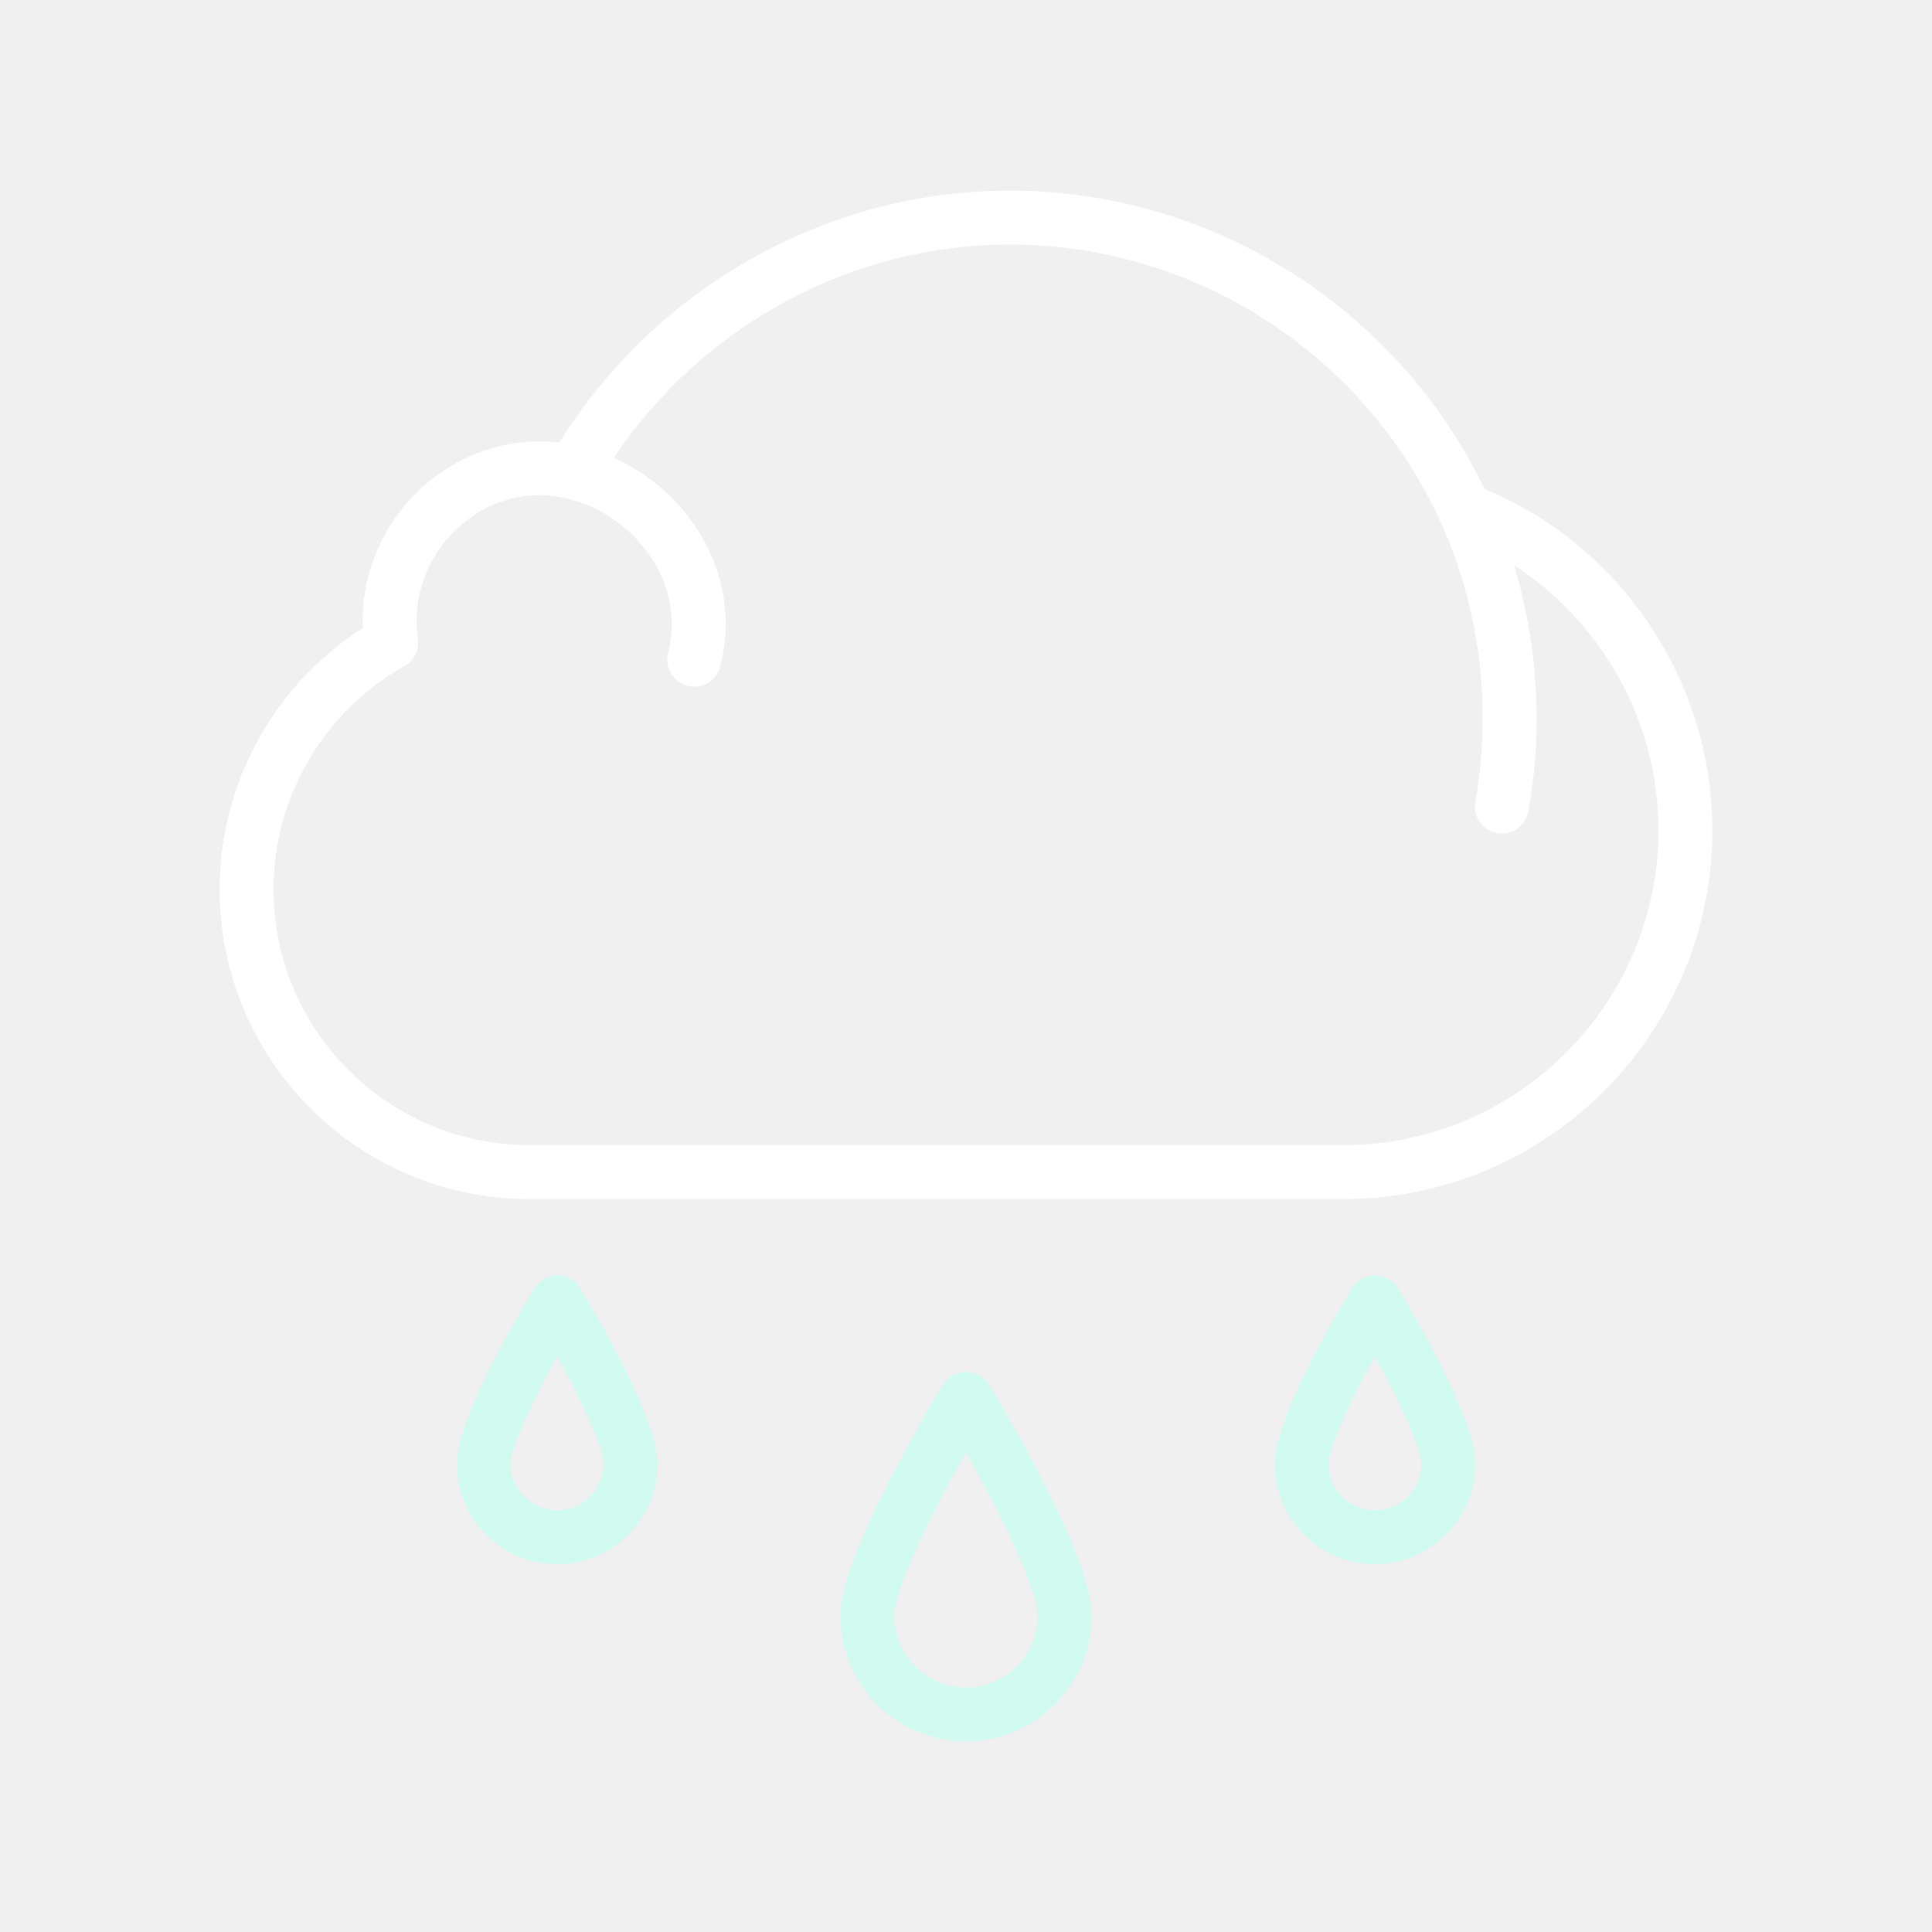
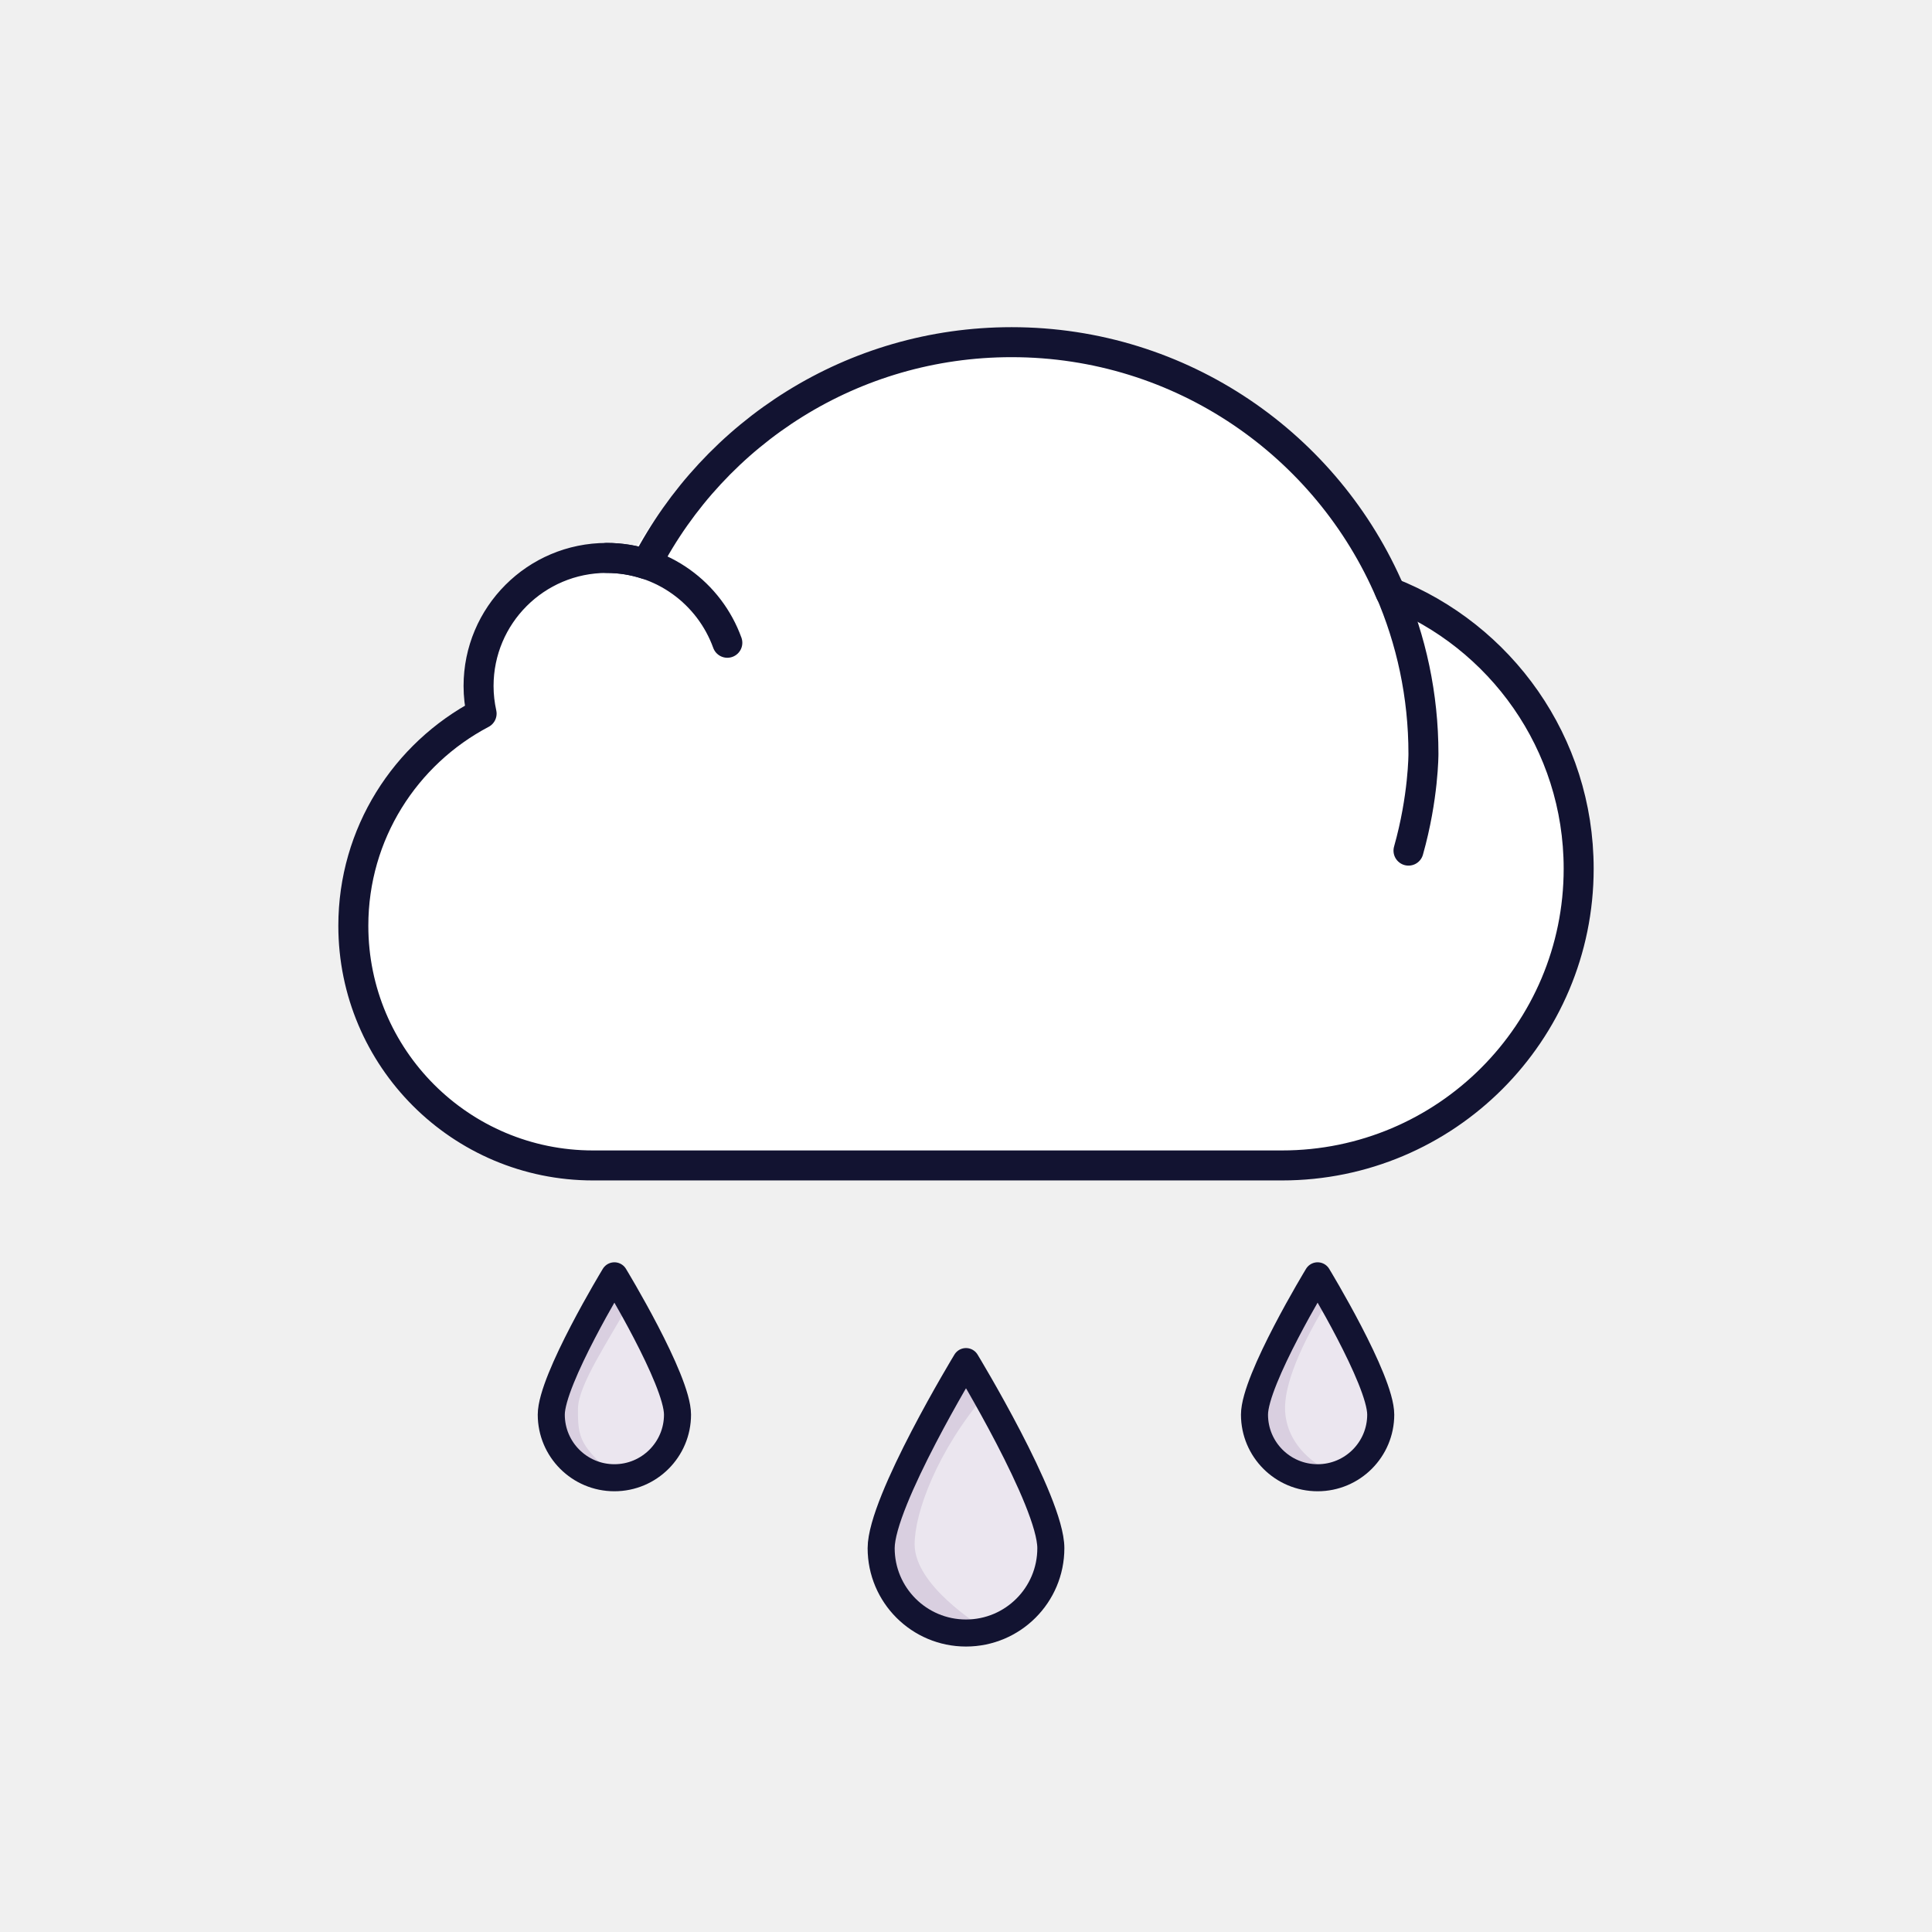
- <svg xmlns="http://www.w3.org/2000/svg" version="1.1" id="Warstwa_3" x="0px" y="0px" viewBox="0 0 430 430" style="enable-background:new 0 0 430 430;" xml:space="preserve">
-   <style type="text/css">
- 	.st0{fill:#d1faf0;}
- 	.st1{fill:#ffffff;}
- 	.st2{fill:#d1faf0;}
- 	.st3{fill:none;}
- </style>
-   <g>
-     <path class="st0" d="M215,387.58c-15.42,0-27.96-12.54-27.96-27.96c0-13.14,19.02-45.12,22.83-51.4c1.09-1.79,3.03-2.89,5.13-2.89   s4.04,1.09,5.13,2.89c3.81,6.28,22.83,38.26,22.83,51.4C242.96,375.04,230.42,387.58,215,387.58z M215,323.23   c-7.77,13.8-15.96,30.52-15.96,36.39c0,8.8,7.16,15.96,15.96,15.96s15.96-7.16,15.96-15.96C230.96,353.76,222.77,337.03,215,323.23   z" />
-     <g>
-       <path class="st0" d="M306,348.14c-12.32,0-22.33-10.02-22.33-22.33c0-9.93,13.17-32.39,17.21-39.04c1.09-1.79,3.03-2.89,5.13-2.89    s4.04,1.09,5.13,2.89c4.04,6.65,17.21,29.11,17.21,39.04C328.33,338.13,318.31,348.14,306,348.14z M306,301.88    c-5.58,10.14-10.33,20.44-10.33,23.93c0,5.7,4.64,10.33,10.33,10.33s10.33-4.64,10.33-10.33    C316.33,322.32,311.58,312.03,306,301.88z" />
-       <path class="st0" d="M124,348.14c-12.32,0-22.33-10.02-22.33-22.33c0-9.93,13.17-32.39,17.21-39.04c1.09-1.79,3.03-2.89,5.13-2.89    s4.04,1.09,5.13,2.89c4.04,6.65,17.21,29.11,17.21,39.04C146.34,338.13,136.32,348.14,124,348.14z M124,301.88    c-5.58,10.14-10.33,20.44-10.33,23.93c0,5.7,4.64,10.33,10.33,10.33s10.33-4.64,10.33-10.33    C134.34,322.32,129.58,312.03,124,301.88z" />
+ <svg xmlns="http://www.w3.org/2000/svg" viewBox="0 0 500 500" width="500" height="500" preserveAspectRatio="xMidYMid meet" style="width: 100%; height: 100%; transform: translate3d(0px, 0px, 0px); content-visibility: visible;">
+   <defs>
+     <clipPath id="__lottie_element_8010">
+       <rect width="500" height="500" x="0" y="0" />
+     </clipPath>
+   </defs>
+   <g clip-path="url(#__lottie_element_8010)">
+     <g transform="matrix(1,0,0,1,0,0)" opacity="1" style="display: block;">
+       <g opacity="1" transform="matrix(1,0,0,1,0,0)">
+         <path fill="rgb(235,230,239)" fill-opacity="1" d=" M228.043,400.665 C228.043,412.792 237.873,422.623 250,422.623 C262.127,422.623 271.957,412.792 271.957,400.665 C271.957,388.538 250,352.377 250,352.377 C250,352.377 228.043,388.538 228.043,400.665z">
+ 				</path>
+       </g>
+       <g opacity="1" transform="matrix(1,0,0,1,340.996,356.31)">
+         <path fill="rgb(235,230,239)" fill-opacity="1" d=" M-16.335,9.794 C-16.335,18.816 -9.022,26.129 0,26.129 C9.022,26.129 16.335,18.816 16.335,9.794 C16.335,0.772 0,-26.129 0,-26.129 C0,-26.129 -16.335,0.772 -16.335,9.794z">
+ 				</path>
+       </g>
+       <g opacity="1" transform="matrix(1,0,0,1,159.004,356.31)">
+         <path fill="rgb(235,230,239)" fill-opacity="1" d=" M-16.335,9.794 C-16.335,18.816 -9.022,26.129 0,26.129 C9.022,26.129 16.335,18.816 16.335,9.794 C16.335,0.772 0,-26.129 0,-26.129 C0,-26.129 -16.335,0.772 -16.335,9.794z">
+ 				</path>
+       </g>
    </g>
-     <path class="st1" d="M330.41,108.84c-19.49-40.42-60.7-66.42-105.69-66.42c-40.58,0-78.6,21.38-100.23,56.07   c-11-1.27-22.19,2.35-30.64,10.08c-8.85,8.1-13.59,19.55-13.1,31.24C61,152.42,48.88,174.35,48.88,197.95   c0,38.01,30.92,68.93,68.93,68.93h181.17c45.29,0,82.14-36.85,82.14-82.14C381.12,151.64,360.84,121.45,330.41,108.84z    M298.98,254.87H117.81c-31.39,0-56.93-25.54-56.93-56.93c0-20.58,11.16-39.62,29.13-49.69c2.17-1.22,3.36-3.64,3-6.11   c-1.34-9.12,2-18.36,8.95-24.72c6.75-6.18,15.56-8.54,24.17-6.49c8.11,1.93,15.2,7.11,19.46,14.2c3.76,6.25,4.86,13.42,3.1,20.18   c-0.83,3.21,1.09,6.48,4.3,7.32c3.21,0.84,6.48-1.09,7.32-4.3c2.58-9.91,1.01-20.35-4.42-29.38c-4.52-7.52-11.33-13.47-19.3-17.06   c19.72-29.45,52.86-47.47,88.14-47.47c41.12,0,78.73,24.18,95.83,61.61c8.8,19.26,11.57,41.43,7.8,62.42   c-0.59,3.26,1.58,6.38,4.84,6.97c0.36,0.06,0.72,0.1,1.07,0.1c2.85,0,5.38-2.04,5.9-4.94c3.26-18.17,2.1-37.14-3.18-54.77   c19.66,12.75,32.13,34.94,32.13,58.93C369.12,223.41,337.65,254.87,298.98,254.87z" />
+     <g transform="matrix(1,0,0,1,-0.25,-1.25)" opacity="1" style="mix-blend-mode: multiply; display: block;">
+       <g opacity="1" transform="matrix(1,0,0,1,0,0)">
+         <path fill="rgb(235,230,239)" fill-opacity="1" d=" M228.043,400.665 C228.043,412.792 237.873,422.623 250,422.623 C251.388,422.623 254.462,423.526 254.062,422.248 C253.75,421.75 236.957,411.654 236.957,400.915 C236.957,392.751 242.75,376.75 255.501,361.859 C255.5,362 250,352.377 250,352.377 C250,352.377 228.043,388.538 228.043,400.665z">
+ 				</path>
+       </g>
+       <g opacity="1" transform="matrix(1,0,0,1,340.996,356.31)">
+         <path fill="rgb(235,230,239)" fill-opacity="1" d=" M-15.71,9.794 C-15.71,18.816 -8.397,26.129 0.625,26.129 C1.68,26.129 2.704,25.981 3.711,25.838 C3.004,25.689 -7.621,20.814 -8.165,10.044 C-8.486,3.7 -4.495,-6.686 4.07,-20.223 C3.755,-20.311 0.625,-26.129 0.625,-26.129 C0.625,-26.129 -15.71,0.772 -15.71,9.794z">
+ 				</path>
+       </g>
+       <g opacity="1" transform="matrix(1,0,0,1,159.004,356.31)">
+         <path fill="rgb(235,230,239)" fill-opacity="1" d=" M-15.96,10.169 C-15.96,19.191 -9.272,27.504 -0.25,27.504 C1.108,27.504 2.223,28.584 1.219,27.715 C-8.629,19.189 -9.254,17.314 -9.165,9.419 C-9.097,3.387 -1.379,-7.936 4.694,-18.781 C5.27,-19.809 0.375,-25.754 0.375,-25.754 C0.375,-25.754 -15.96,1.147 -15.96,10.169z">
+ 				</path>
+       </g>
+     </g>
+     <g transform="matrix(1,0,0,1,0,0)" opacity="1" style="display: block;">
+       <g opacity="1" transform="matrix(1,0,0,1,0,0)">
+         <path stroke-linecap="round" stroke-linejoin="round" fill-opacity="0" stroke="rgb(18,19,49)" stroke-opacity="1" stroke-width="7" d=" M228.043,400.665 C228.043,412.792 237.873,422.623 250,422.623 C262.127,422.623 271.957,412.792 271.957,400.665 C271.957,388.538 250,352.377 250,352.377 C250,352.377 228.043,388.538 228.043,400.665z">
+ 				</path>
+       </g>
+       <g opacity="1" transform="matrix(1,0,0,1,340.996,356.31)">
+         <path stroke-linecap="round" stroke-linejoin="round" fill-opacity="0" stroke="rgb(18,19,49)" stroke-opacity="1" stroke-width="7" d=" M-16.335,9.794 C-16.335,18.816 -9.022,26.129 0,26.129 C9.022,26.129 16.335,18.816 16.335,9.794 C16.335,0.772 0,-26.129 0,-26.129 C0,-26.129 -16.335,0.772 -16.335,9.794z">
+ 				</path>
+       </g>
+       <g opacity="1" transform="matrix(1,0,0,1,159.004,356.31)">
+         <path stroke-linecap="round" stroke-linejoin="round" fill-opacity="0" stroke="rgb(18,19,49)" stroke-opacity="1" stroke-width="7" d=" M-16.335,9.794 C-16.335,18.816 -9.022,26.129 0,26.129 C9.022,26.129 16.335,18.816 16.335,9.794 C16.335,0.772 0,-26.129 0,-26.129 C0,-26.129 -16.335,0.772 -16.335,9.794z">
+ 				</path>
+       </g>
+     </g>
+     <g transform="matrix(1.000011,0,0,1.000011,-0.002670288,4.997604)" opacity="1" style="display: block;">
+       <g opacity="1" transform="matrix(1,0,0,1,250,189.644)">
+         <path fill="rgb(255,255,255)" fill-opacity="1" d=" M111.003,-41.111 C93.459,-79.525 54.715,-106.224 9.723,-106.224 C-31.553,-106.224 -68.265,-82.923 -87.472,-49.543 C-110.184,-54.955 -131.308,-34.717 -127.918,-11.626 C-147.14,-0.854 -160.115,19.717 -160.115,43.299 C-160.115,78.058 -131.949,106.224 -97.19,106.224 C-97.19,106.224 83.975,106.224 83.975,106.224 C126.03,106.224 160.115,72.139 160.115,30.084 C160.115,-2.457 139.709,-30.219 111.003,-41.111z">
+ 				</path>
+       </g>
+       <g opacity="0.5" transform="matrix(1,0,0,1,197.136,189.644)" style="mix-blend-mode: multiply;">
+         <path fill="rgb(255,255,255)" fill-opacity="1" d=" M-21.15,44.498 C-21.15,20.916 -8.176,0.345 11.046,-10.427 C7.656,-33.518 28.781,-53.756 51.493,-48.344 C63.919,-69.939 83.677,-87.304 107.251,-96.882 C93.579,-102.881 78.477,-106.224 62.588,-106.224 C21.312,-106.224 -15.4,-82.923 -34.607,-49.543 C-57.319,-54.955 -78.443,-34.717 -75.054,-11.626 C-94.276,-0.854 -107.251,19.717 -107.251,43.299 C-107.251,78.058 -79.084,106.224 -44.325,106.224 C-44.325,106.224 29.535,106.224 29.535,106.224 C0.639,100.528 -21.15,75.068 -21.15,44.498z">
+ 				</path>
+       </g>
+     </g>
+     <g transform="matrix(3.1682,0,0,3.1682,250,195.084)" opacity="1" style="display: block;">
+       <g opacity="1" transform="matrix(1,0,0,1,0,0)">
+         <path stroke-linecap="round" stroke-linejoin="round" fill-opacity="0" stroke="rgb(18,19,49)" stroke-opacity="1" stroke-width="2.45" d=" M34.663,-13.18 C29.536,-25.199 17.614,-33.625 3.722,-33.625 C-9.262,-33.625 -20.519,-26.261 -26.122,-15.486 C-27.14,-15.817 -28.225,-16 -29.354,-16 C-35.133,-16 -39.817,-11.315 -39.817,-5.536 C-39.817,-4.762 -39.727,-4.01 -39.568,-3.284 C-45.795,-0.006 -50.047,6.518 -50.047,14.044 C-50.047,24.858 -41.28,33.625 -30.466,33.625 C-24.733,33.625 22.199,33.625 25.805,33.625 C39.193,33.625 50.047,22.772 50.047,9.384 C50.047,-0.877 43.668,-9.642 34.663,-13.18z">
+ 				</path>
+       </g>
+     </g>
+     <g transform="matrix(3.1682,0,0,3.1682,250,195.084)" opacity="1" style="display: block;">
+       <g opacity="1" transform="matrix(1,0,0,1,0,0)">
+         <path stroke-linecap="round" stroke-linejoin="round" fill-opacity="0" stroke="rgb(18,19,49)" stroke-opacity="1" stroke-width="2.45" d=" M-19.496,-9.07 C-20.953,-13.107 -24.808,-16 -29.347,-16 M34.586,-13.412 C36.375,-9.303 37.367,-4.768 37.367,0 C37.367,0 37.378,3.551 36.146,7.909">
+ 				</path>
+       </g>
+     </g>
  </g>
</svg>
